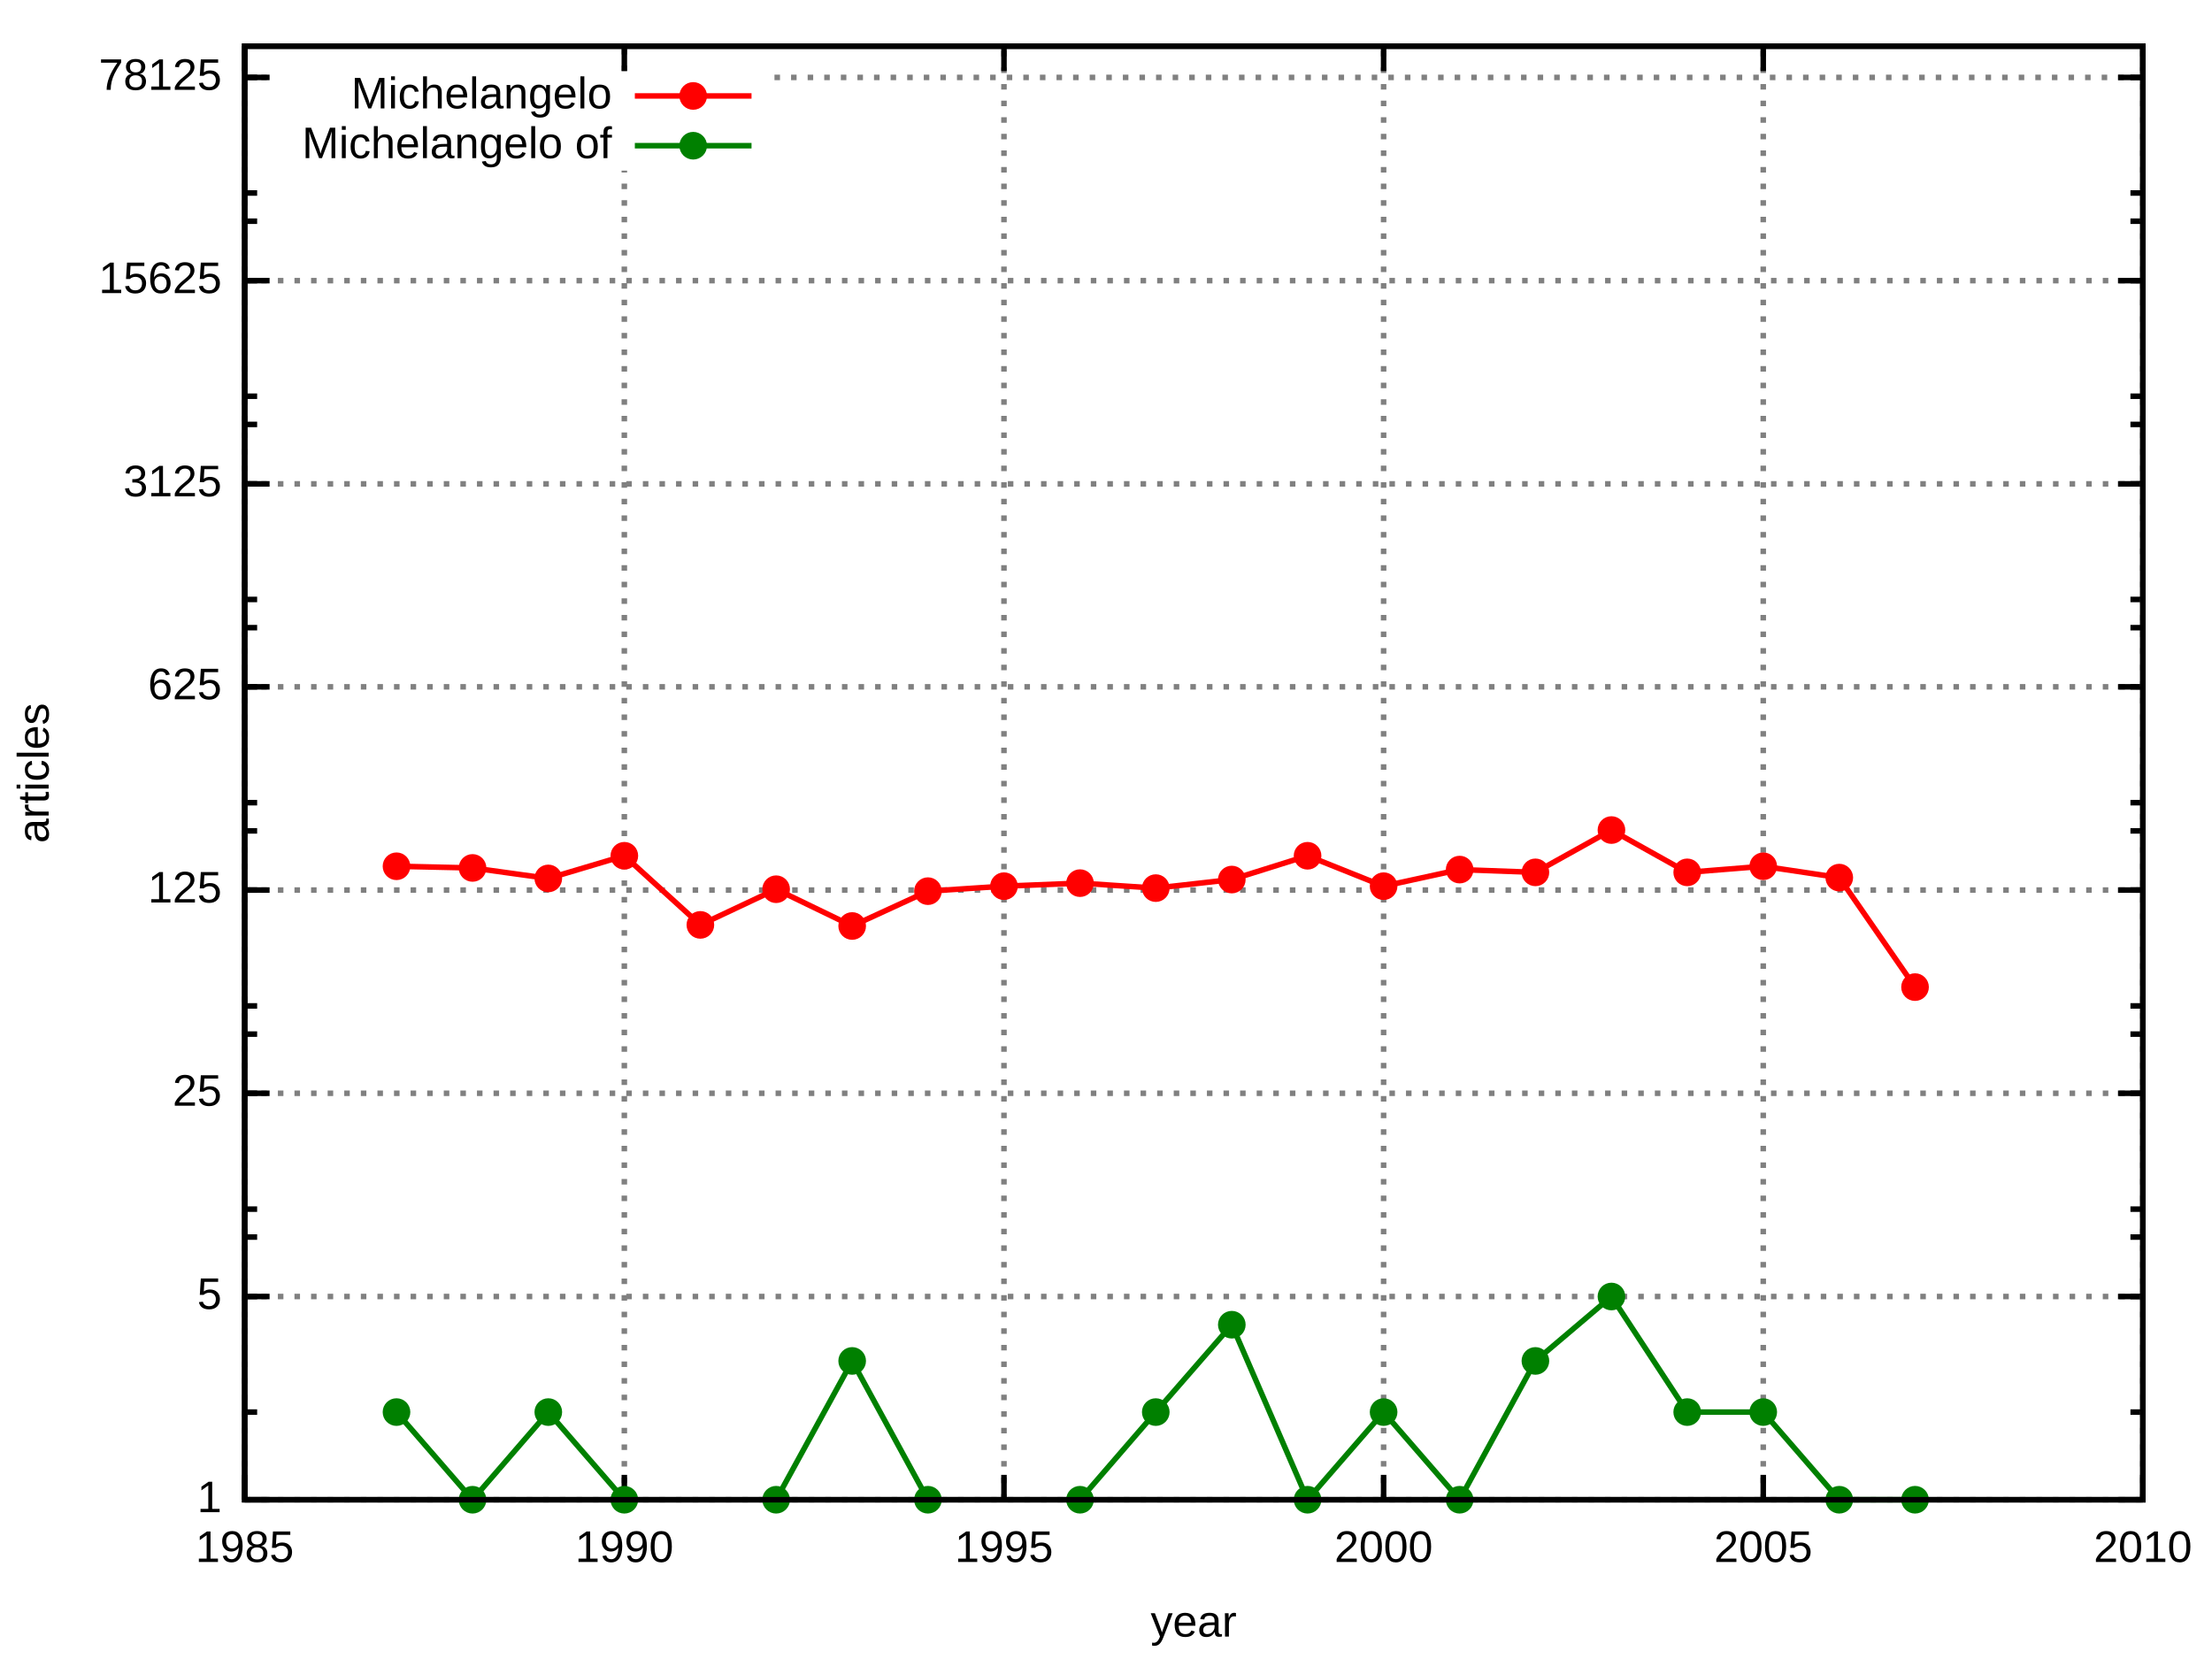
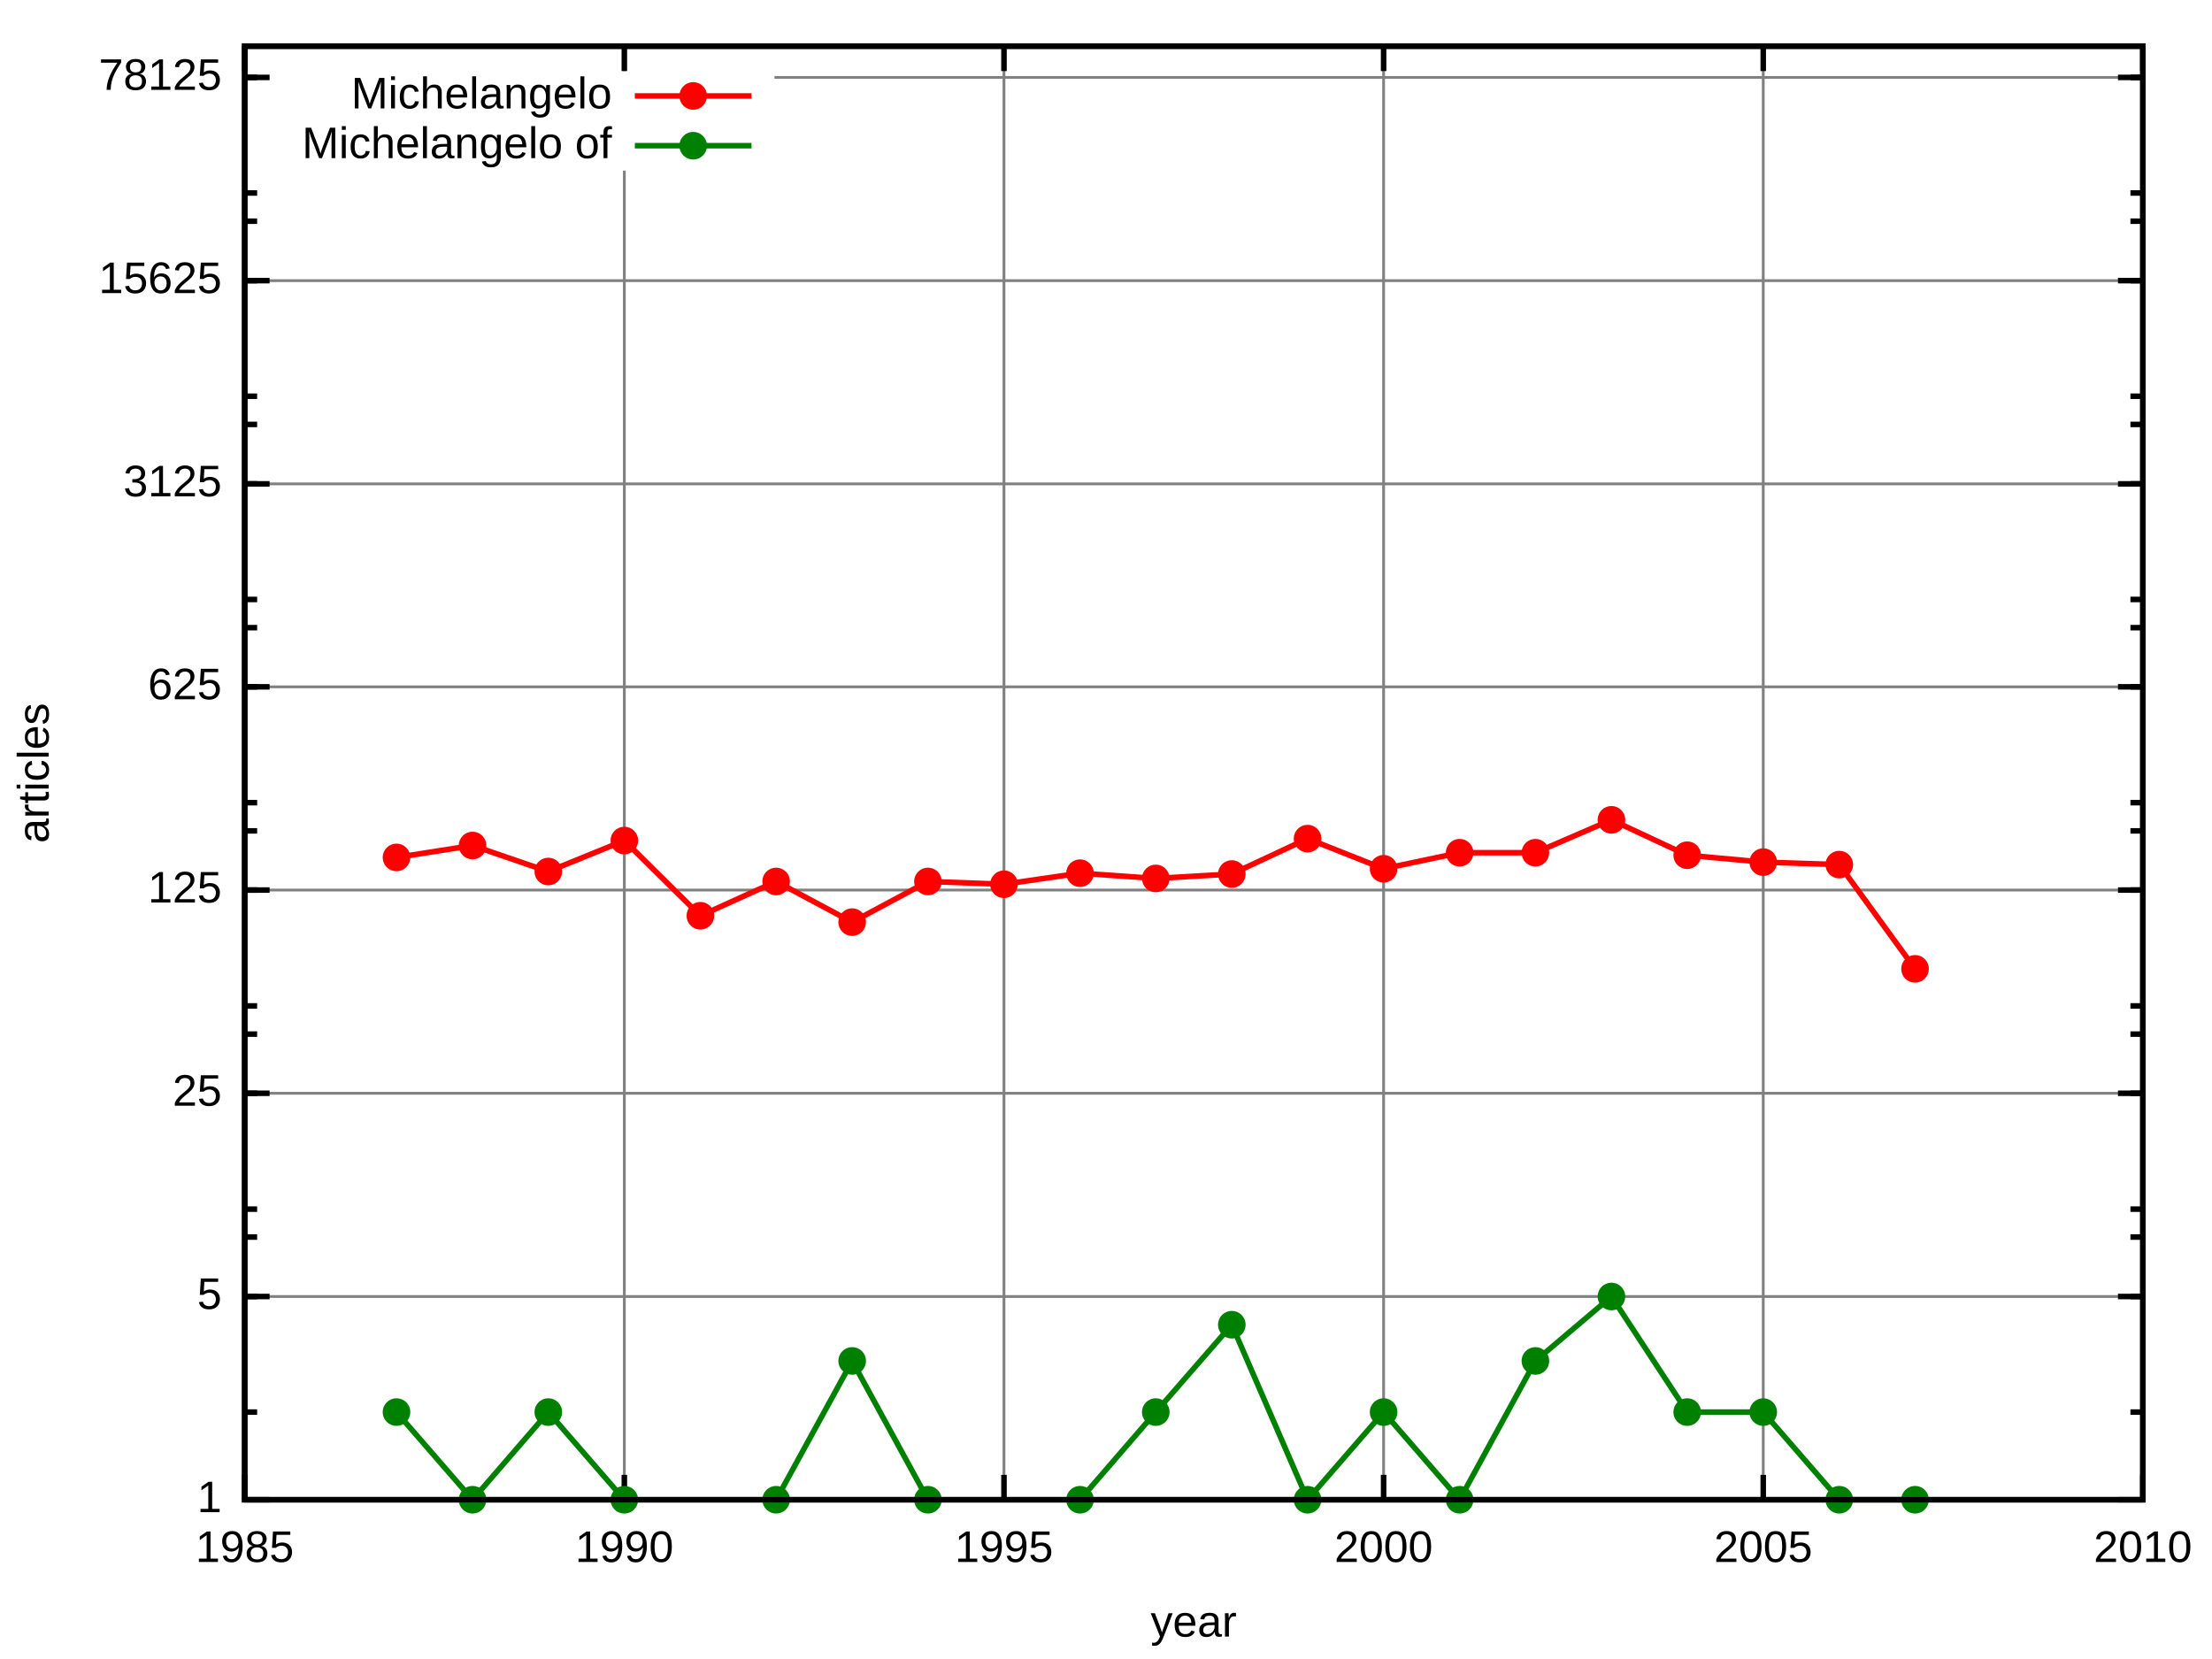
<svg xmlns="http://www.w3.org/2000/svg" xmlns:xlink="http://www.w3.org/1999/xlink" width="800" height="600" viewBox="0 0 800 600">
  <g id="gnuplot_canvas">
    <rect x="0" y="0" width="800" height="600" fill="none" />
    <defs>
      <circle id="gpDot" r="0.5" stroke-width="0.5" />
      <path id="gpPt0" stroke-width="0.222" stroke="currentColor" d="M-1,0 h2 M0,-1 v2" />
      <path id="gpPt1" stroke-width="0.222" stroke="currentColor" d="M-1,-1 L1,1 M1,-1 L-1,1" />
      <path id="gpPt2" stroke-width="0.222" stroke="currentColor" d="M-1,0 L1,0 M0,-1 L0,1 M-1,-1 L1,1 M-1,1 L1,-1" />
      <rect id="gpPt3" stroke-width="0.222" stroke="currentColor" x="-1" y="-1" width="2" height="2" />
      <rect id="gpPt4" stroke-width="0.222" stroke="currentColor" fill="currentColor" x="-1" y="-1" width="2" height="2" />
      <circle id="gpPt5" stroke-width="0.222" stroke="currentColor" cx="0" cy="0" r="1" />
      <use xlink:href="#gpPt5" id="gpPt6" fill="currentColor" stroke="none" />
      <path id="gpPt7" stroke-width="0.222" stroke="currentColor" d="M0,-1.33 L-1.33,0.67 L1.33,0.67 z" />
      <use xlink:href="#gpPt7" id="gpPt8" fill="currentColor" stroke="none" />
      <use xlink:href="#gpPt7" id="gpPt9" stroke="currentColor" transform="rotate(180)" />
      <use xlink:href="#gpPt9" id="gpPt10" fill="currentColor" stroke="none" />
      <use xlink:href="#gpPt3" id="gpPt11" stroke="currentColor" transform="rotate(45)" />
      <use xlink:href="#gpPt11" id="gpPt12" fill="currentColor" stroke="none" />
      <filter id="greybox" filterUnits="objectBoundingBox" x="0" y="0" height="1" width="1">
        <feFlood flood-color="lightgrey" flood-opacity="1" result="grey" />
        <feComposite in="SourceGraphic" in2="grey" operator="atop" />
      </filter>
    </defs>
    <g style="fill:none; color:white; stroke:black; stroke-width:2.00; stroke-linecap:butt; stroke-linejoin:miter">
</g>
    <g style="fill:none; color:black; stroke:currentColor; stroke-width:2.00; stroke-linecap:butt; stroke-linejoin:miter">
</g>
-     <g style="fill:none; color:gray; stroke:currentColor; stroke-width:2.00; stroke-linecap:butt; stroke-linejoin:miter">
-       <path stroke="gray" stroke-dasharray=" 2,4" class="gridline" d="M88.5,542.4 L775.0,542.4  " />
-     </g>
+     <g style="fill:none; color:black; stroke:black; stroke-width:1.00; stroke-linecap:butt; stroke-linejoin:miter">
+ </g>
+     <g style="fill:none; color:red; stroke:currentColor; stroke-width:1.00; stroke-linecap:butt; stroke-linejoin:miter">
+       <path stroke="gray" class="gridline" d="M88.5,542.4 L775.0,542.4  " />
+     </g>
+     <g style="fill:none; color:red; stroke:gray; stroke-width:2.00; stroke-linecap:butt; stroke-linejoin:miter">
+ </g>
    <g style="fill:none; color:black; stroke:currentColor; stroke-width:2.00; stroke-linecap:butt; stroke-linejoin:miter">
      <path stroke="black" d="M88.5,542.4 L97.5,542.4 M775.0,542.4 L766.0,542.4  " />
      <g transform="translate(80.2,546.9)" style="stroke:none; fill:black; font-family:Arial; font-size:12.00pt; text-anchor:end">
        <text>
          <tspan> 1</tspan>
        </text>
      </g>
      <path stroke="black" d="M88.5,510.7 L93.0,510.7 M775.0,510.7 L770.5,510.7 M88.5,468.9 L93.0,468.9 M775.0,468.9 L770.5,468.9    M88.5,447.4 L93.0,447.4 M775.0,447.4 L770.5,447.4  " />
    </g>
-     <g style="fill:none; color:gray; stroke:currentColor; stroke-width:2.00; stroke-linecap:butt; stroke-linejoin:miter">
-       <path stroke="gray" stroke-dasharray=" 2,4" class="gridline" d="M88.5,468.9 L775.0,468.9  " />
-     </g>
+     <g style="fill:none; color:black; stroke:black; stroke-width:1.00; stroke-linecap:butt; stroke-linejoin:miter">
+ </g>
+     <g style="fill:none; color:red; stroke:currentColor; stroke-width:1.00; stroke-linecap:butt; stroke-linejoin:miter">
+       <path stroke="gray" class="gridline" d="M88.5,468.9 L775.0,468.9  " />
+     </g>
+     <g style="fill:none; color:red; stroke:gray; stroke-width:2.00; stroke-linecap:butt; stroke-linejoin:miter">
+ </g>
    <g style="fill:none; color:black; stroke:currentColor; stroke-width:2.00; stroke-linecap:butt; stroke-linejoin:miter">
      <path stroke="black" d="M88.5,468.9 L97.5,468.9 M775.0,468.9 L766.0,468.9  " />
      <g transform="translate(80.2,473.4)" style="stroke:none; fill:black; font-family:Arial; font-size:12.00pt; text-anchor:end">
        <text>
          <tspan> 5</tspan>
        </text>
      </g>
      <path stroke="black" d="M88.5,437.3 L93.0,437.3 M775.0,437.3 L770.5,437.3 M88.5,395.4 L93.0,395.4 M775.0,395.4 L770.5,395.4    M88.5,374.0 L93.0,374.0 M775.0,374.0 L770.5,374.0  " />
    </g>
-     <g style="fill:none; color:gray; stroke:currentColor; stroke-width:2.00; stroke-linecap:butt; stroke-linejoin:miter">
-       <path stroke="gray" stroke-dasharray=" 2,4" class="gridline" d="M88.5,395.4 L775.0,395.4  " />
-     </g>
+     <g style="fill:none; color:black; stroke:black; stroke-width:1.00; stroke-linecap:butt; stroke-linejoin:miter">
+ </g>
+     <g style="fill:none; color:red; stroke:currentColor; stroke-width:1.00; stroke-linecap:butt; stroke-linejoin:miter">
+       <path stroke="gray" class="gridline" d="M88.5,395.4 L775.0,395.4  " />
+     </g>
+     <g style="fill:none; color:red; stroke:gray; stroke-width:2.00; stroke-linecap:butt; stroke-linejoin:miter">
+ </g>
    <g style="fill:none; color:black; stroke:currentColor; stroke-width:2.00; stroke-linecap:butt; stroke-linejoin:miter">
      <path stroke="black" d="M88.5,395.4 L97.5,395.4 M775.0,395.4 L766.0,395.4  " />
      <g transform="translate(80.2,399.9)" style="stroke:none; fill:black; font-family:Arial; font-size:12.00pt; text-anchor:end">
        <text>
          <tspan> 25</tspan>
        </text>
      </g>
      <path stroke="black" d="M88.5,363.8 L93.0,363.8 M775.0,363.8 L770.5,363.8 M88.5,321.9 L93.0,321.9 M775.0,321.9 L770.5,321.9    M88.5,300.5 L93.0,300.5 M775.0,300.5 L770.5,300.5  " />
    </g>
-     <g style="fill:none; color:gray; stroke:currentColor; stroke-width:2.00; stroke-linecap:butt; stroke-linejoin:miter">
-       <path stroke="gray" stroke-dasharray=" 2,4" class="gridline" d="M88.5,321.9 L775.0,321.9  " />
-     </g>
+     <g style="fill:none; color:black; stroke:black; stroke-width:1.00; stroke-linecap:butt; stroke-linejoin:miter">
+ </g>
+     <g style="fill:none; color:red; stroke:currentColor; stroke-width:1.00; stroke-linecap:butt; stroke-linejoin:miter">
+       <path stroke="gray" class="gridline" d="M88.5,321.9 L775.0,321.9  " />
+     </g>
+     <g style="fill:none; color:red; stroke:gray; stroke-width:2.00; stroke-linecap:butt; stroke-linejoin:miter">
+ </g>
    <g style="fill:none; color:black; stroke:currentColor; stroke-width:2.00; stroke-linecap:butt; stroke-linejoin:miter">
      <path stroke="black" d="M88.5,321.9 L97.5,321.9 M775.0,321.9 L766.0,321.9  " />
      <g transform="translate(80.2,326.4)" style="stroke:none; fill:black; font-family:Arial; font-size:12.00pt; text-anchor:end">
        <text>
          <tspan> 125</tspan>
        </text>
      </g>
      <path stroke="black" d="M88.5,290.3 L93.0,290.3 M775.0,290.3 L770.5,290.3 M88.5,248.4 L93.0,248.4 M775.0,248.4 L770.5,248.4    M88.5,227.0 L93.0,227.0 M775.0,227.0 L770.5,227.0  " />
    </g>
-     <g style="fill:none; color:gray; stroke:currentColor; stroke-width:2.00; stroke-linecap:butt; stroke-linejoin:miter">
-       <path stroke="gray" stroke-dasharray=" 2,4" class="gridline" d="M88.5,248.4 L775.0,248.4  " />
-     </g>
+     <g style="fill:none; color:black; stroke:black; stroke-width:1.00; stroke-linecap:butt; stroke-linejoin:miter">
+ </g>
+     <g style="fill:none; color:red; stroke:currentColor; stroke-width:1.00; stroke-linecap:butt; stroke-linejoin:miter">
+       <path stroke="gray" class="gridline" d="M88.5,248.4 L775.0,248.4  " />
+     </g>
+     <g style="fill:none; color:red; stroke:gray; stroke-width:2.00; stroke-linecap:butt; stroke-linejoin:miter">
+ </g>
    <g style="fill:none; color:black; stroke:currentColor; stroke-width:2.00; stroke-linecap:butt; stroke-linejoin:miter">
      <path stroke="black" d="M88.5,248.4 L97.5,248.4 M775.0,248.4 L766.0,248.4  " />
      <g transform="translate(80.2,252.9)" style="stroke:none; fill:black; font-family:Arial; font-size:12.00pt; text-anchor:end">
        <text>
          <tspan> 625</tspan>
        </text>
      </g>
      <path stroke="black" d="M88.5,216.8 L93.0,216.8 M775.0,216.8 L770.5,216.8 M88.5,175.0 L93.0,175.0 M775.0,175.0 L770.5,175.0    M88.5,153.5 L93.0,153.5 M775.0,153.5 L770.5,153.5  " />
    </g>
-     <g style="fill:none; color:gray; stroke:currentColor; stroke-width:2.00; stroke-linecap:butt; stroke-linejoin:miter">
-       <path stroke="gray" stroke-dasharray=" 2,4" class="gridline" d="M88.5,175.0 L775.0,175.0  " />
-     </g>
+     <g style="fill:none; color:black; stroke:black; stroke-width:1.00; stroke-linecap:butt; stroke-linejoin:miter">
+ </g>
+     <g style="fill:none; color:red; stroke:currentColor; stroke-width:1.00; stroke-linecap:butt; stroke-linejoin:miter">
+       <path stroke="gray" class="gridline" d="M88.5,175.0 L775.0,175.0  " />
+     </g>
+     <g style="fill:none; color:red; stroke:gray; stroke-width:2.00; stroke-linecap:butt; stroke-linejoin:miter">
+ </g>
    <g style="fill:none; color:black; stroke:currentColor; stroke-width:2.00; stroke-linecap:butt; stroke-linejoin:miter">
      <path stroke="black" d="M88.5,175.0 L97.5,175.0 M775.0,175.0 L766.0,175.0  " />
      <g transform="translate(80.2,179.5)" style="stroke:none; fill:black; font-family:Arial; font-size:12.00pt; text-anchor:end">
        <text>
          <tspan> 3125</tspan>
        </text>
      </g>
      <path stroke="black" d="M88.5,143.3 L93.0,143.3 M775.0,143.3 L770.5,143.3 M88.5,101.5 L93.0,101.5 M775.0,101.5 L770.5,101.5    M88.5,80.0 L93.0,80.0 M775.0,80.0 L770.5,80.0  " />
    </g>
-     <g style="fill:none; color:gray; stroke:currentColor; stroke-width:2.00; stroke-linecap:butt; stroke-linejoin:miter">
-       <path stroke="gray" stroke-dasharray=" 2,4" class="gridline" d="M88.5,101.5 L775.0,101.5  " />
-     </g>
+     <g style="fill:none; color:black; stroke:black; stroke-width:1.00; stroke-linecap:butt; stroke-linejoin:miter">
+ </g>
+     <g style="fill:none; color:red; stroke:currentColor; stroke-width:1.00; stroke-linecap:butt; stroke-linejoin:miter">
+       <path stroke="gray" class="gridline" d="M88.5,101.5 L775.0,101.5  " />
+     </g>
+     <g style="fill:none; color:red; stroke:gray; stroke-width:2.00; stroke-linecap:butt; stroke-linejoin:miter">
+ </g>
    <g style="fill:none; color:black; stroke:currentColor; stroke-width:2.00; stroke-linecap:butt; stroke-linejoin:miter">
      <path stroke="black" d="M88.5,101.5 L97.5,101.5 M775.0,101.5 L766.0,101.5  " />
      <g transform="translate(80.2,106.0)" style="stroke:none; fill:black; font-family:Arial; font-size:12.00pt; text-anchor:end">
        <text>
          <tspan> 15625</tspan>
        </text>
      </g>
      <path stroke="black" d="M88.5,69.8 L93.0,69.8 M775.0,69.8 L770.5,69.8 M88.5,28.0 L93.0,28.0 M775.0,28.0 L770.5,28.0     " />
    </g>
-     <g style="fill:none; color:gray; stroke:currentColor; stroke-width:2.00; stroke-linecap:butt; stroke-linejoin:miter">
-       <path stroke="gray" stroke-dasharray=" 2,4" class="gridline" d="M88.5,28.0 L96.8,28.0 M280.1,28.0 L775.0,28.0  " />
-     </g>
+     <g style="fill:none; color:black; stroke:black; stroke-width:1.00; stroke-linecap:butt; stroke-linejoin:miter">
+ </g>
+     <g style="fill:none; color:red; stroke:currentColor; stroke-width:1.00; stroke-linecap:butt; stroke-linejoin:miter">
+       <path stroke="gray" class="gridline" d="M88.5,28.0 L96.8,28.0 M280.1,28.0 L775.0,28.0  " />
+     </g>
+     <g style="fill:none; color:red; stroke:gray; stroke-width:2.00; stroke-linecap:butt; stroke-linejoin:miter">
+ </g>
    <g style="fill:none; color:black; stroke:currentColor; stroke-width:2.00; stroke-linecap:butt; stroke-linejoin:miter">
      <path stroke="black" d="M88.5,28.0 L97.5,28.0 M775.0,28.0 L766.0,28.0  " />
      <g transform="translate(80.2,32.5)" style="stroke:none; fill:black; font-family:Arial; font-size:12.00pt; text-anchor:end">
        <text>
          <tspan> 78125</tspan>
        </text>
      </g>
    </g>
-     <g style="fill:none; color:gray; stroke:currentColor; stroke-width:2.00; stroke-linecap:butt; stroke-linejoin:miter">
-       <path stroke="gray" stroke-dasharray=" 2,4" class="gridline" d="M88.5,542.4 L88.5,16.7  " />
-     </g>
+     <g style="fill:none; color:black; stroke:black; stroke-width:1.00; stroke-linecap:butt; stroke-linejoin:miter">
+ </g>
+     <g style="fill:none; color:red; stroke:currentColor; stroke-width:1.00; stroke-linecap:butt; stroke-linejoin:miter">
+       <path stroke="gray" class="gridline" d="M88.5,542.4 L88.5,16.7  " />
+     </g>
+     <g style="fill:none; color:red; stroke:gray; stroke-width:2.00; stroke-linecap:butt; stroke-linejoin:miter">
+ </g>
    <g style="fill:none; color:black; stroke:currentColor; stroke-width:2.00; stroke-linecap:butt; stroke-linejoin:miter">
      <path stroke="black" d="M88.5,542.4 L88.5,533.4 M88.5,16.7 L88.5,25.7  " />
      <g transform="translate(88.5,564.9)" style="stroke:none; fill:black; font-family:Arial; font-size:12.00pt; text-anchor:middle">
        <text>
          <tspan> 1985</tspan>
        </text>
      </g>
    </g>
-     <g style="fill:none; color:gray; stroke:currentColor; stroke-width:2.00; stroke-linecap:butt; stroke-linejoin:miter">
-       <path stroke="gray" stroke-dasharray=" 2,4" class="gridline" d="M225.8,542.4 L225.8,61.7 M225.8,25.7 L225.8,16.7  " />
-     </g>
+     <g style="fill:none; color:black; stroke:black; stroke-width:1.00; stroke-linecap:butt; stroke-linejoin:miter">
+ </g>
+     <g style="fill:none; color:red; stroke:currentColor; stroke-width:1.00; stroke-linecap:butt; stroke-linejoin:miter">
+       <path stroke="gray" class="gridline" d="M225.8,542.4 L225.8,61.7 M225.8,25.7 L225.8,16.7  " />
+     </g>
+     <g style="fill:none; color:red; stroke:gray; stroke-width:2.00; stroke-linecap:butt; stroke-linejoin:miter">
+ </g>
    <g style="fill:none; color:black; stroke:currentColor; stroke-width:2.00; stroke-linecap:butt; stroke-linejoin:miter">
      <path stroke="black" d="M225.8,542.4 L225.8,533.4 M225.8,16.7 L225.8,25.7  " />
      <g transform="translate(225.8,564.9)" style="stroke:none; fill:black; font-family:Arial; font-size:12.00pt; text-anchor:middle">
        <text>
          <tspan> 1990</tspan>
        </text>
      </g>
    </g>
-     <g style="fill:none; color:gray; stroke:currentColor; stroke-width:2.00; stroke-linecap:butt; stroke-linejoin:miter">
-       <path stroke="gray" stroke-dasharray=" 2,4" class="gridline" d="M363.1,542.4 L363.1,16.7  " />
-     </g>
+     <g style="fill:none; color:black; stroke:black; stroke-width:1.00; stroke-linecap:butt; stroke-linejoin:miter">
+ </g>
+     <g style="fill:none; color:red; stroke:currentColor; stroke-width:1.00; stroke-linecap:butt; stroke-linejoin:miter">
+       <path stroke="gray" class="gridline" d="M363.1,542.4 L363.1,16.7  " />
+     </g>
+     <g style="fill:none; color:red; stroke:gray; stroke-width:2.00; stroke-linecap:butt; stroke-linejoin:miter">
+ </g>
    <g style="fill:none; color:black; stroke:currentColor; stroke-width:2.00; stroke-linecap:butt; stroke-linejoin:miter">
      <path stroke="black" d="M363.1,542.4 L363.1,533.4 M363.1,16.7 L363.1,25.7  " />
      <g transform="translate(363.1,564.9)" style="stroke:none; fill:black; font-family:Arial; font-size:12.00pt; text-anchor:middle">
        <text>
          <tspan> 1995</tspan>
        </text>
      </g>
    </g>
-     <g style="fill:none; color:gray; stroke:currentColor; stroke-width:2.00; stroke-linecap:butt; stroke-linejoin:miter">
-       <path stroke="gray" stroke-dasharray=" 2,4" class="gridline" d="M500.4,542.4 L500.4,16.7  " />
-     </g>
+     <g style="fill:none; color:black; stroke:black; stroke-width:1.00; stroke-linecap:butt; stroke-linejoin:miter">
+ </g>
+     <g style="fill:none; color:red; stroke:currentColor; stroke-width:1.00; stroke-linecap:butt; stroke-linejoin:miter">
+       <path stroke="gray" class="gridline" d="M500.4,542.4 L500.4,16.7  " />
+     </g>
+     <g style="fill:none; color:red; stroke:gray; stroke-width:2.00; stroke-linecap:butt; stroke-linejoin:miter">
+ </g>
    <g style="fill:none; color:black; stroke:currentColor; stroke-width:2.00; stroke-linecap:butt; stroke-linejoin:miter">
      <path stroke="black" d="M500.4,542.4 L500.4,533.4 M500.4,16.7 L500.4,25.7  " />
      <g transform="translate(500.4,564.9)" style="stroke:none; fill:black; font-family:Arial; font-size:12.00pt; text-anchor:middle">
        <text>
          <tspan> 2000</tspan>
        </text>
      </g>
    </g>
-     <g style="fill:none; color:gray; stroke:currentColor; stroke-width:2.00; stroke-linecap:butt; stroke-linejoin:miter">
-       <path stroke="gray" stroke-dasharray=" 2,4" class="gridline" d="M637.7,542.4 L637.7,16.7  " />
-     </g>
+     <g style="fill:none; color:black; stroke:black; stroke-width:1.00; stroke-linecap:butt; stroke-linejoin:miter">
+ </g>
+     <g style="fill:none; color:red; stroke:currentColor; stroke-width:1.00; stroke-linecap:butt; stroke-linejoin:miter">
+       <path stroke="gray" class="gridline" d="M637.7,542.4 L637.7,16.7  " />
+     </g>
+     <g style="fill:none; color:red; stroke:gray; stroke-width:2.00; stroke-linecap:butt; stroke-linejoin:miter">
+ </g>
    <g style="fill:none; color:black; stroke:currentColor; stroke-width:2.00; stroke-linecap:butt; stroke-linejoin:miter">
      <path stroke="black" d="M637.7,542.4 L637.7,533.4 M637.7,16.7 L637.7,25.7  " />
      <g transform="translate(637.7,564.9)" style="stroke:none; fill:black; font-family:Arial; font-size:12.00pt; text-anchor:middle">
        <text>
          <tspan> 2005</tspan>
        </text>
      </g>
    </g>
-     <g style="fill:none; color:gray; stroke:currentColor; stroke-width:2.00; stroke-linecap:butt; stroke-linejoin:miter">
-       <path stroke="gray" stroke-dasharray=" 2,4" class="gridline" d="M775.0,542.4 L775.0,16.7  " />
-     </g>
+     <g style="fill:none; color:black; stroke:black; stroke-width:1.00; stroke-linecap:butt; stroke-linejoin:miter">
+ </g>
+     <g style="fill:none; color:red; stroke:currentColor; stroke-width:1.00; stroke-linecap:butt; stroke-linejoin:miter">
+       <path stroke="gray" class="gridline" d="M775.0,542.4 L775.0,16.7  " />
+     </g>
+     <g style="fill:none; color:red; stroke:gray; stroke-width:2.00; stroke-linecap:butt; stroke-linejoin:miter">
+ </g>
    <g style="fill:none; color:black; stroke:currentColor; stroke-width:2.00; stroke-linecap:butt; stroke-linejoin:miter">
      <path stroke="black" d="M775.0,542.4 L775.0,533.4 M775.0,16.7 L775.0,25.7  " />
      <g transform="translate(775.0,564.9)" style="stroke:none; fill:black; font-family:Arial; font-size:12.00pt; text-anchor:middle">
        <text>
          <tspan> 2010</tspan>
        </text>
      </g>
      <path stroke="black" d="M88.5,16.7 L88.5,542.4 L775.0,542.4 L775.0,16.7 L88.5,16.7 Z  " />
      <g transform="translate(17.6,279.6) rotate(270)" style="stroke:none; fill:black; font-family:Arial; font-size:12.00pt; text-anchor:middle">
        <text>
          <tspan>articles</tspan>
        </text>
      </g>
      <g transform="translate(431.7,591.9)" style="stroke:none; fill:black; font-family:Arial; font-size:12.00pt; text-anchor:middle">
        <text>
          <tspan>year</tspan>
        </text>
      </g>
    </g>
    <g id="gnuplot_plot_1">
      <g style="fill:none; color:red; stroke:currentColor; stroke-width:2.00; stroke-linecap:butt; stroke-linejoin:miter">
        <g transform="translate(221.3,39.2)" style="stroke:none; fill:black; font-family:Arial; font-size:12.00pt; text-anchor:end">
          <text>
            <tspan>Michelangelo</tspan>
          </text>
        </g>
-         <path d="M229.6,34.7 L271.8,34.7 M143.4,313.3 L170.9,313.9 L198.3,317.7 L225.8,309.5 L253.3,334.5 L280.7,321.6    L308.2,334.9 L335.6,322.3 L363.1,320.5 L390.6,319.4 L418.0,321.2 L445.5,318.1 L472.9,309.5 L500.4,320.5    L527.9,314.5 L555.3,315.5 L582.8,300.2 L610.2,315.5 L637.7,313.3 L665.2,317.4 L692.6,357.0  " />
-         <use xlink:href="#gpPt6" transform="translate(143.4,313.3) scale(4.50)" />
-         <use xlink:href="#gpPt6" transform="translate(170.9,313.9) scale(4.50)" />
-         <use xlink:href="#gpPt6" transform="translate(198.3,317.7) scale(4.50)" />
-         <use xlink:href="#gpPt6" transform="translate(225.8,309.5) scale(4.50)" />
-         <use xlink:href="#gpPt6" transform="translate(253.3,334.5) scale(4.50)" />
-         <use xlink:href="#gpPt6" transform="translate(280.7,321.6) scale(4.50)" />
-         <use xlink:href="#gpPt6" transform="translate(308.2,334.9) scale(4.50)" />
-         <use xlink:href="#gpPt6" transform="translate(335.6,322.3) scale(4.50)" />
-         <use xlink:href="#gpPt6" transform="translate(363.1,320.5) scale(4.50)" />
-         <use xlink:href="#gpPt6" transform="translate(390.6,319.4) scale(4.50)" />
-         <use xlink:href="#gpPt6" transform="translate(418.0,321.2) scale(4.50)" />
-         <use xlink:href="#gpPt6" transform="translate(445.5,318.1) scale(4.50)" />
-         <use xlink:href="#gpPt6" transform="translate(472.9,309.5) scale(4.50)" />
-         <use xlink:href="#gpPt6" transform="translate(500.4,320.5) scale(4.50)" />
-         <use xlink:href="#gpPt6" transform="translate(527.9,314.5) scale(4.50)" />
-         <use xlink:href="#gpPt6" transform="translate(555.3,315.5) scale(4.50)" />
-         <use xlink:href="#gpPt6" transform="translate(582.8,300.2) scale(4.50)" />
-         <use xlink:href="#gpPt6" transform="translate(610.2,315.5) scale(4.50)" />
-         <use xlink:href="#gpPt6" transform="translate(637.7,313.3) scale(4.50)" />
-         <use xlink:href="#gpPt6" transform="translate(665.2,317.4) scale(4.50)" />
-         <use xlink:href="#gpPt6" transform="translate(692.6,357.0) scale(4.50)" />
+         <path d="M229.6,34.7 L271.8,34.7 M143.4,310.1 L170.9,305.8 L198.3,315.2 L225.8,304.0 L253.3,331.2 L280.7,318.8    L308.2,333.5 L335.6,318.8 L363.1,319.8 L390.6,315.8 L418.0,317.7 L445.5,316.1 L472.9,303.3 L500.4,314.2    L527.9,308.4 L555.3,308.4 L582.8,296.5 L610.2,309.3 L637.7,311.8 L665.2,312.7 L692.6,350.4  " />
+         <use xlink:href="#gpPt6" transform="translate(143.4,310.1) scale(4.50)" />
+         <use xlink:href="#gpPt6" transform="translate(170.9,305.8) scale(4.50)" />
+         <use xlink:href="#gpPt6" transform="translate(198.3,315.2) scale(4.50)" />
+         <use xlink:href="#gpPt6" transform="translate(225.8,304.0) scale(4.50)" />
+         <use xlink:href="#gpPt6" transform="translate(253.3,331.2) scale(4.50)" />
+         <use xlink:href="#gpPt6" transform="translate(280.7,318.8) scale(4.50)" />
+         <use xlink:href="#gpPt6" transform="translate(308.2,333.5) scale(4.50)" />
+         <use xlink:href="#gpPt6" transform="translate(335.6,318.8) scale(4.50)" />
+         <use xlink:href="#gpPt6" transform="translate(363.1,319.8) scale(4.50)" />
+         <use xlink:href="#gpPt6" transform="translate(390.6,315.8) scale(4.50)" />
+         <use xlink:href="#gpPt6" transform="translate(418.0,317.7) scale(4.50)" />
+         <use xlink:href="#gpPt6" transform="translate(445.5,316.1) scale(4.50)" />
+         <use xlink:href="#gpPt6" transform="translate(472.9,303.3) scale(4.50)" />
+         <use xlink:href="#gpPt6" transform="translate(500.4,314.2) scale(4.50)" />
+         <use xlink:href="#gpPt6" transform="translate(527.9,308.4) scale(4.50)" />
+         <use xlink:href="#gpPt6" transform="translate(555.3,308.4) scale(4.50)" />
+         <use xlink:href="#gpPt6" transform="translate(582.8,296.5) scale(4.50)" />
+         <use xlink:href="#gpPt6" transform="translate(610.2,309.3) scale(4.50)" />
+         <use xlink:href="#gpPt6" transform="translate(637.7,311.8) scale(4.50)" />
+         <use xlink:href="#gpPt6" transform="translate(665.2,312.7) scale(4.50)" />
+         <use xlink:href="#gpPt6" transform="translate(692.6,350.4) scale(4.50)" />
        <use xlink:href="#gpPt6" transform="translate(250.7,34.7) scale(4.50)" />
      </g>
    </g>
    <g id="gnuplot_plot_2">
      <g style="fill:none; color:green; stroke:currentColor; stroke-width:2.00; stroke-linecap:butt; stroke-linejoin:miter">
        <g transform="translate(221.3,57.2)" style="stroke:none; fill:black; font-family:Arial; font-size:12.00pt; text-anchor:end">
          <text>
            <tspan>Michelangelo of</tspan>
          </text>
        </g>
        <path d="M229.6,52.7 L271.8,52.7 M143.4,510.7 L170.9,542.4 L198.3,510.7 L225.8,542.4 M280.7,542.4 L308.2,492.2    L335.6,542.4 M390.6,542.4 L418.0,510.7 L445.5,479.1 L472.9,542.4 L500.4,510.7 L527.9,542.4 L555.3,492.2    L582.8,468.9 L610.2,510.7 L637.7,510.7 L665.2,542.4 L692.6,542.4  " />
        <use xlink:href="#gpPt6" transform="translate(143.4,510.7) scale(4.50)" />
        <use xlink:href="#gpPt6" transform="translate(170.9,542.4) scale(4.50)" />
        <use xlink:href="#gpPt6" transform="translate(198.3,510.7) scale(4.50)" />
        <use xlink:href="#gpPt6" transform="translate(225.8,542.4) scale(4.50)" />
        <use xlink:href="#gpPt6" transform="translate(280.7,542.4) scale(4.50)" />
        <use xlink:href="#gpPt6" transform="translate(308.2,492.2) scale(4.50)" />
        <use xlink:href="#gpPt6" transform="translate(335.6,542.4) scale(4.50)" />
        <use xlink:href="#gpPt6" transform="translate(390.6,542.4) scale(4.50)" />
        <use xlink:href="#gpPt6" transform="translate(418.0,510.7) scale(4.50)" />
        <use xlink:href="#gpPt6" transform="translate(445.5,479.1) scale(4.50)" />
        <use xlink:href="#gpPt6" transform="translate(472.9,542.4) scale(4.50)" />
        <use xlink:href="#gpPt6" transform="translate(500.4,510.7) scale(4.50)" />
        <use xlink:href="#gpPt6" transform="translate(527.9,542.4) scale(4.50)" />
        <use xlink:href="#gpPt6" transform="translate(555.3,492.2) scale(4.50)" />
        <use xlink:href="#gpPt6" transform="translate(582.8,468.9) scale(4.50)" />
        <use xlink:href="#gpPt6" transform="translate(610.2,510.7) scale(4.50)" />
        <use xlink:href="#gpPt6" transform="translate(637.7,510.7) scale(4.50)" />
        <use xlink:href="#gpPt6" transform="translate(665.2,542.4) scale(4.50)" />
        <use xlink:href="#gpPt6" transform="translate(692.6,542.4) scale(4.50)" />
        <use xlink:href="#gpPt6" transform="translate(250.7,52.7) scale(4.50)" />
      </g>
    </g>
    <g style="fill:none; color:black; stroke:currentColor; stroke-width:2.00; stroke-linecap:butt; stroke-linejoin:miter">
      <path stroke="black" d="M88.5,16.7 L88.5,542.4 L775.0,542.4 L775.0,16.7 L88.5,16.7 Z  " />
    </g>
  </g>
</svg>
